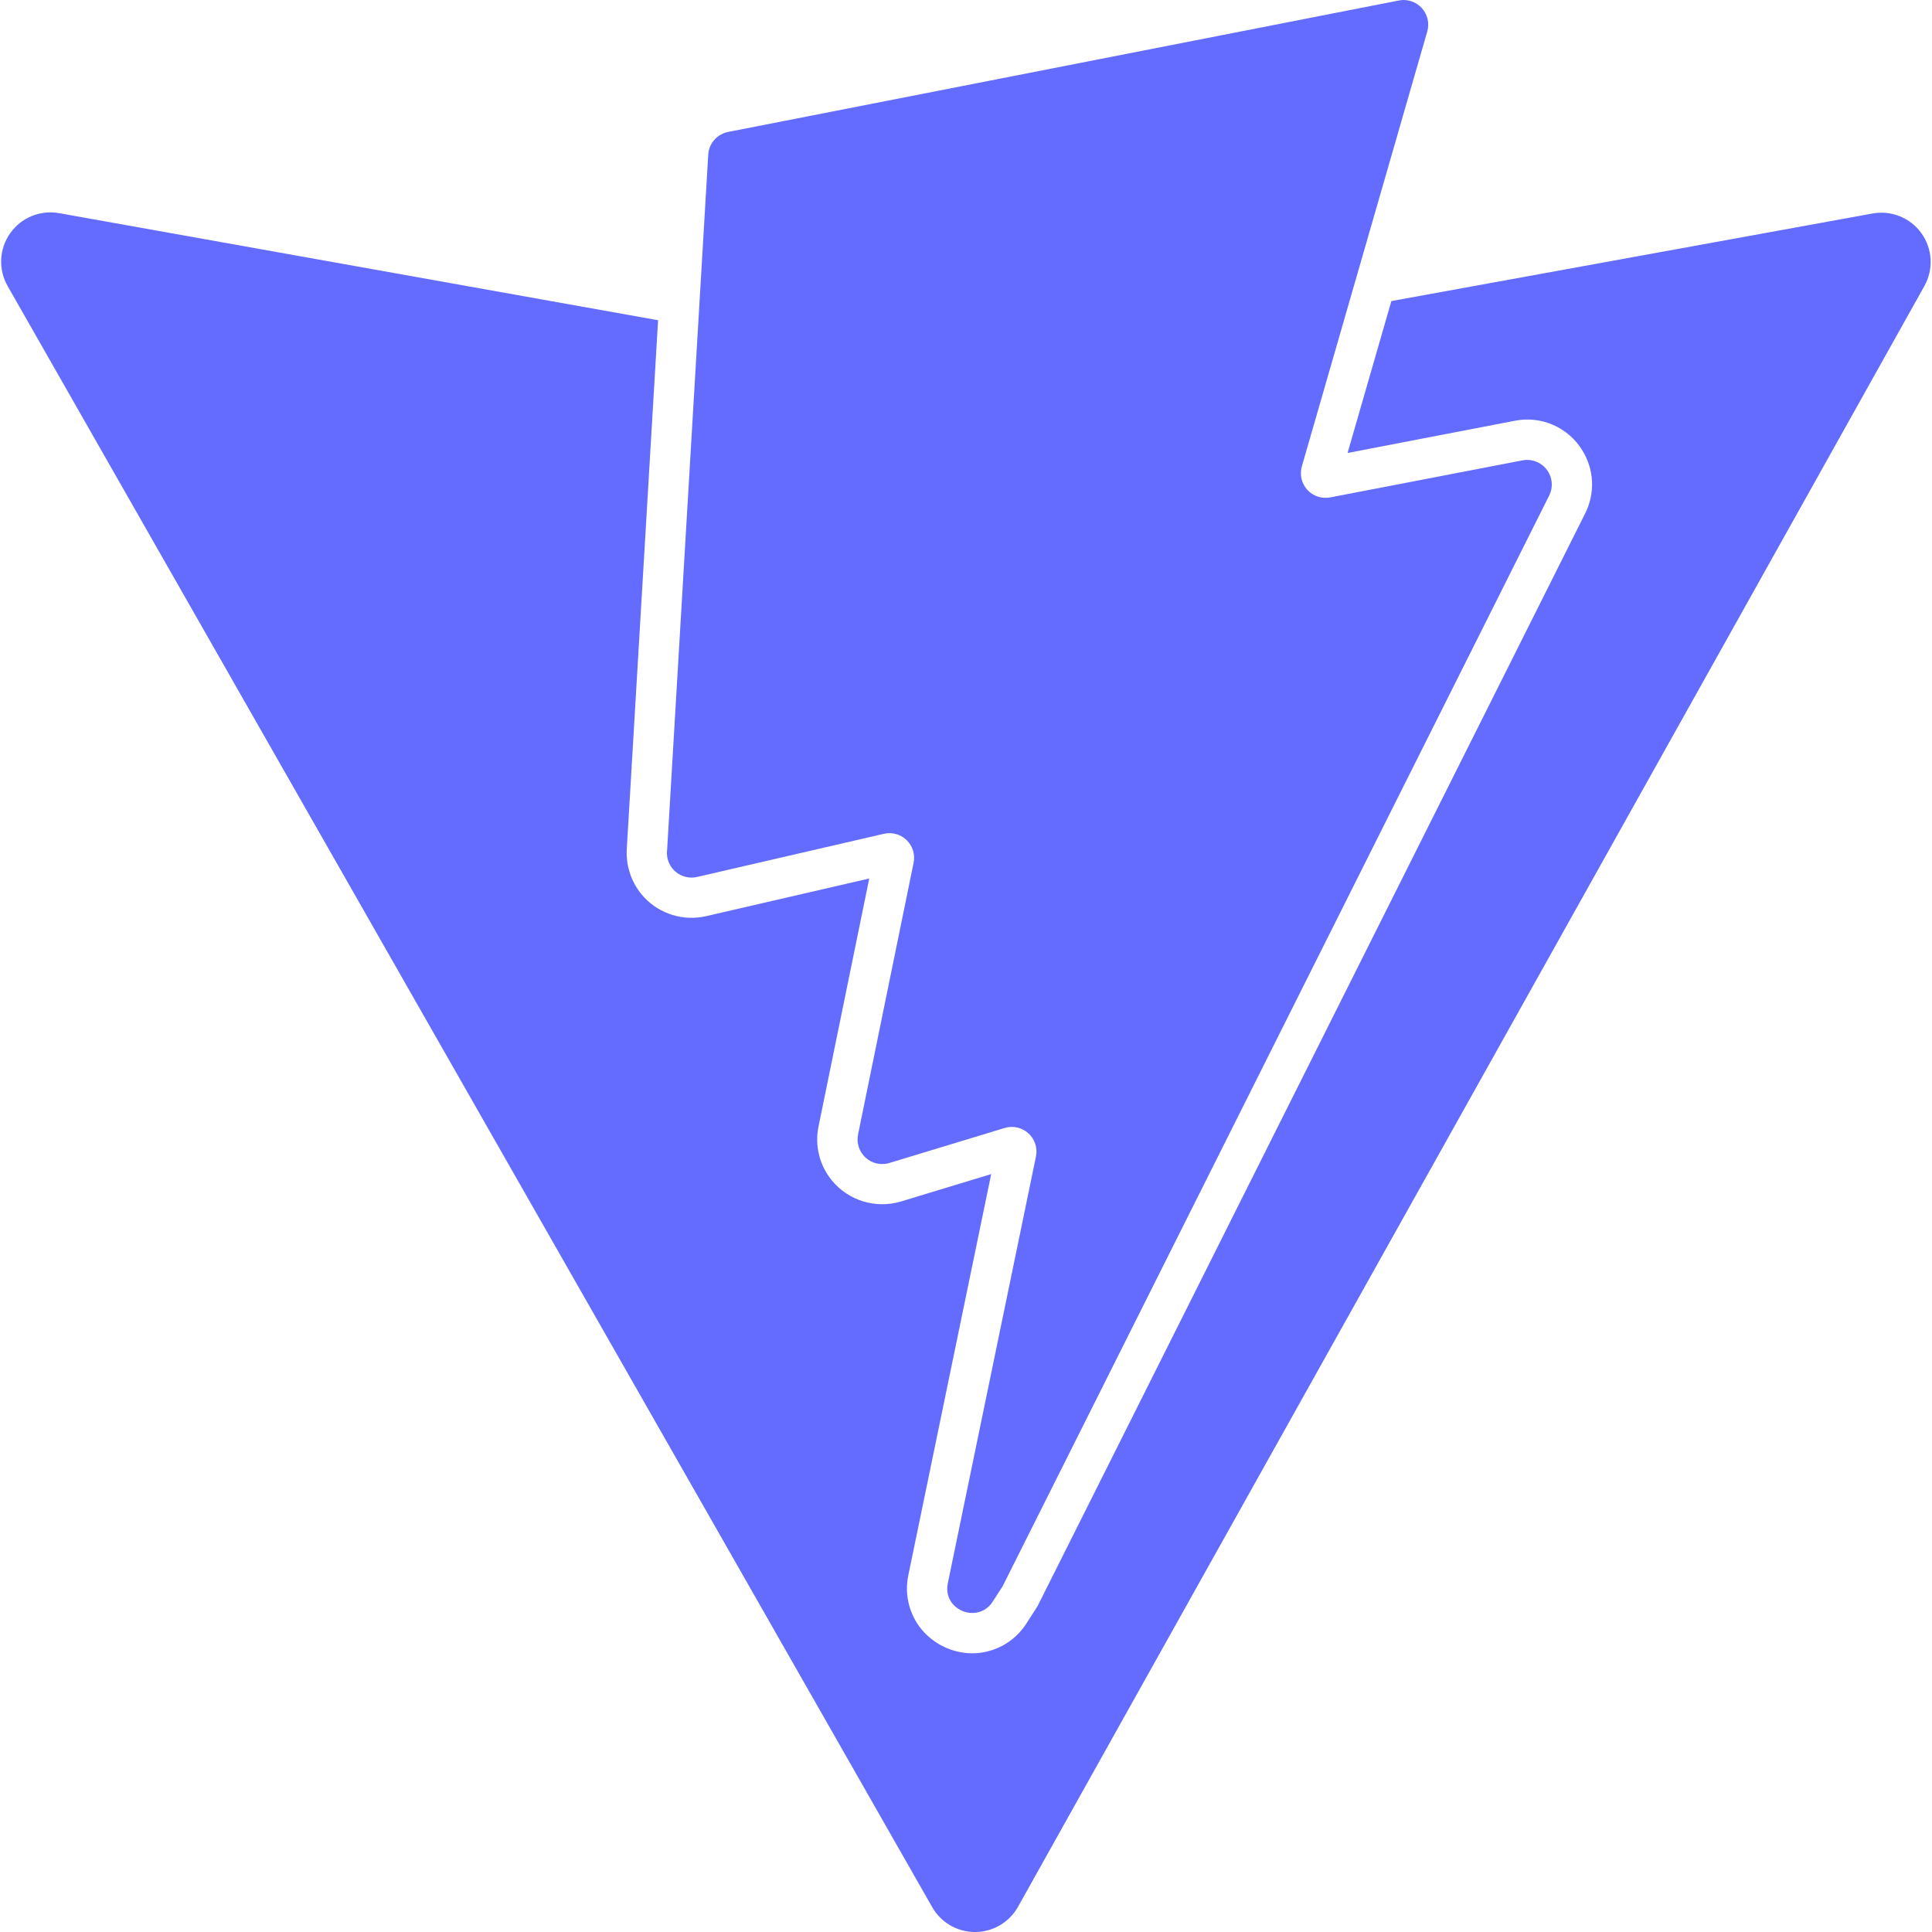
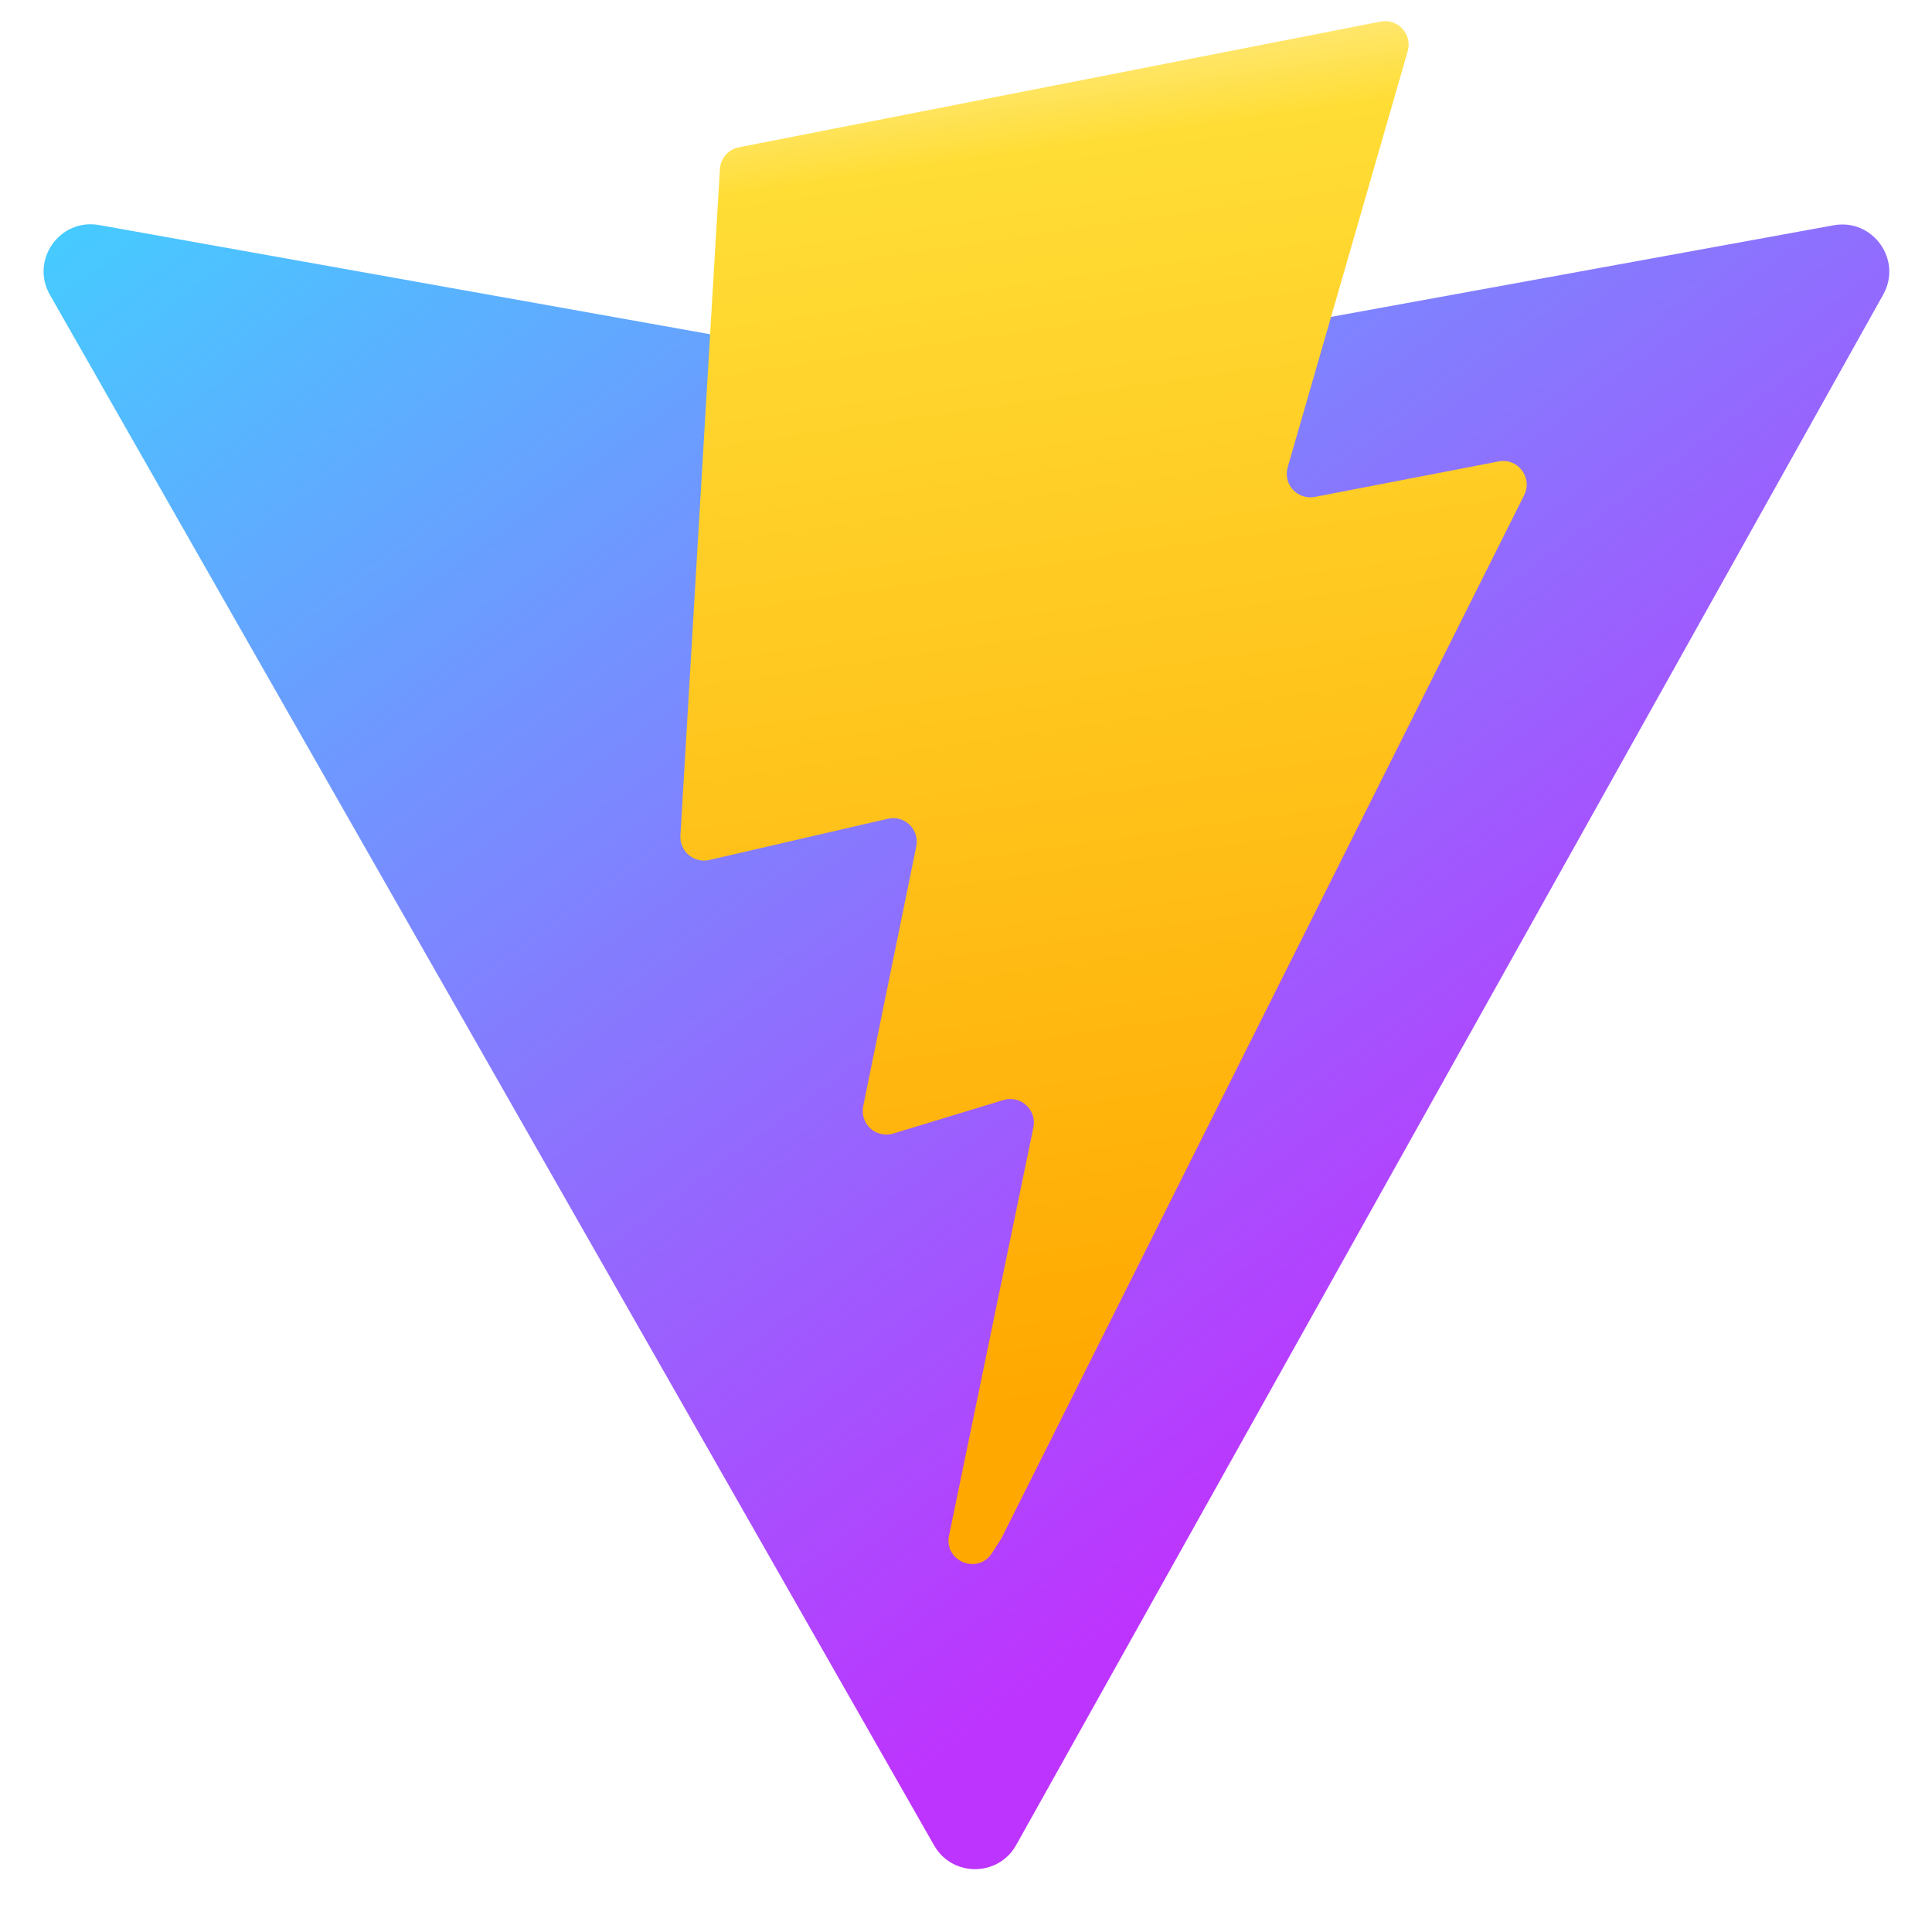
- <svg xmlns="http://www.w3.org/2000/svg" fill="#646CFF" role="img" viewBox="0 0 24 24">
-   <path d="m8.286 10.578.512-8.657a.306.306 0 0 1 .247-.282L17.377.006a.306.306 0 0 1 .353.385l-1.558 5.403a.306.306 0 0 0 .352.385l2.388-.46a.306.306 0 0 1 .332.438l-6.79 13.55-.123.19a.294.294 0 0 1-.252.14c-.177 0-.35-.152-.305-.369l1.095-5.301a.306.306 0 0 0-.388-.355l-1.433.435a.306.306 0 0 1-.389-.354l.69-3.375a.306.306 0 0 0-.37-.36l-2.32.536a.306.306 0 0 1-.374-.316zm14.976-7.926L17.284 3.74l-.544 1.887 2.077-.4a.8.8 0 0 1 .84.369.8.8 0 0 1 .034.783L12.9 19.93l-.013.025-.015.023-.122.19a.801.801 0 0 1-.672.37.826.826 0 0 1-.634-.302.8.8 0 0 1-.16-.67l1.029-4.981-1.12.34a.81.81 0 0 1-.86-.262.802.802 0 0 1-.165-.67l.63-3.08-2.027.468a.808.808 0 0 1-.768-.233.81.81 0 0 1-.217-.6l.389-6.57-7.44-1.33a.612.612 0 0 0-.64.906L11.58 23.691a.612.612 0 0 0 1.066-.004l11.26-20.135a.612.612 0 0 0-.644-.9z" />
+ <svg xmlns="http://www.w3.org/2000/svg" viewBox="0 0 128 128">
+   <defs>
+     <linearGradient id="a" x1="6" x2="235" y1="33" y2="344" gradientTransform="translate(0 .937) scale(.3122)" gradientUnits="userSpaceOnUse">
+       <stop offset="0" stop-color="#41d1ff" />
+       <stop offset="1" stop-color="#bd34fe" />
+     </linearGradient>
+     <linearGradient id="b" x1="194.651" x2="236.076" y1="8.818" y2="292.989" gradientTransform="translate(0 .937) scale(.3122)" gradientUnits="userSpaceOnUse">
+       <stop offset="0" stop-color="#ffea83" />
+       <stop offset=".083" stop-color="#ffdd35" />
+       <stop offset="1" stop-color="#ffa800" />
+     </linearGradient>
+   </defs>
+   <path fill="url(#a)" d="M124.766 19.52 67.324 122.238c-1.187 2.121-4.234 2.133-5.437.024L3.305 19.532c-1.313-2.302.652-5.087 3.261-4.622L64.07 25.187a3.09 3.09 0 0 0 1.11 0l56.3-10.261c2.598-.473 4.575 2.289 3.286 4.594Zm0 0" />
+   <path fill="url(#b)" d="M91.46 1.43 48.954 9.758a1.56 1.56 0 0 0-1.258 1.437l-2.617 44.168a1.563 1.563 0 0 0 1.91 1.614l11.836-2.735a1.562 1.562 0 0 1 1.88 1.836l-3.517 17.219a1.562 1.562 0 0 0 1.985 1.805l7.308-2.223c1.133-.344 2.223.652 1.985 1.812l-5.59 27.047c-.348 1.692 1.902 2.614 2.84 1.164l.625-.968 34.64-69.13c.582-1.16-.421-2.48-1.69-2.234l-12.185 2.352a1.558 1.558 0 0 1-1.793-1.965l7.95-27.562A1.56 1.56 0 0 0 91.46 1.43Zm0 0" />
</svg>
